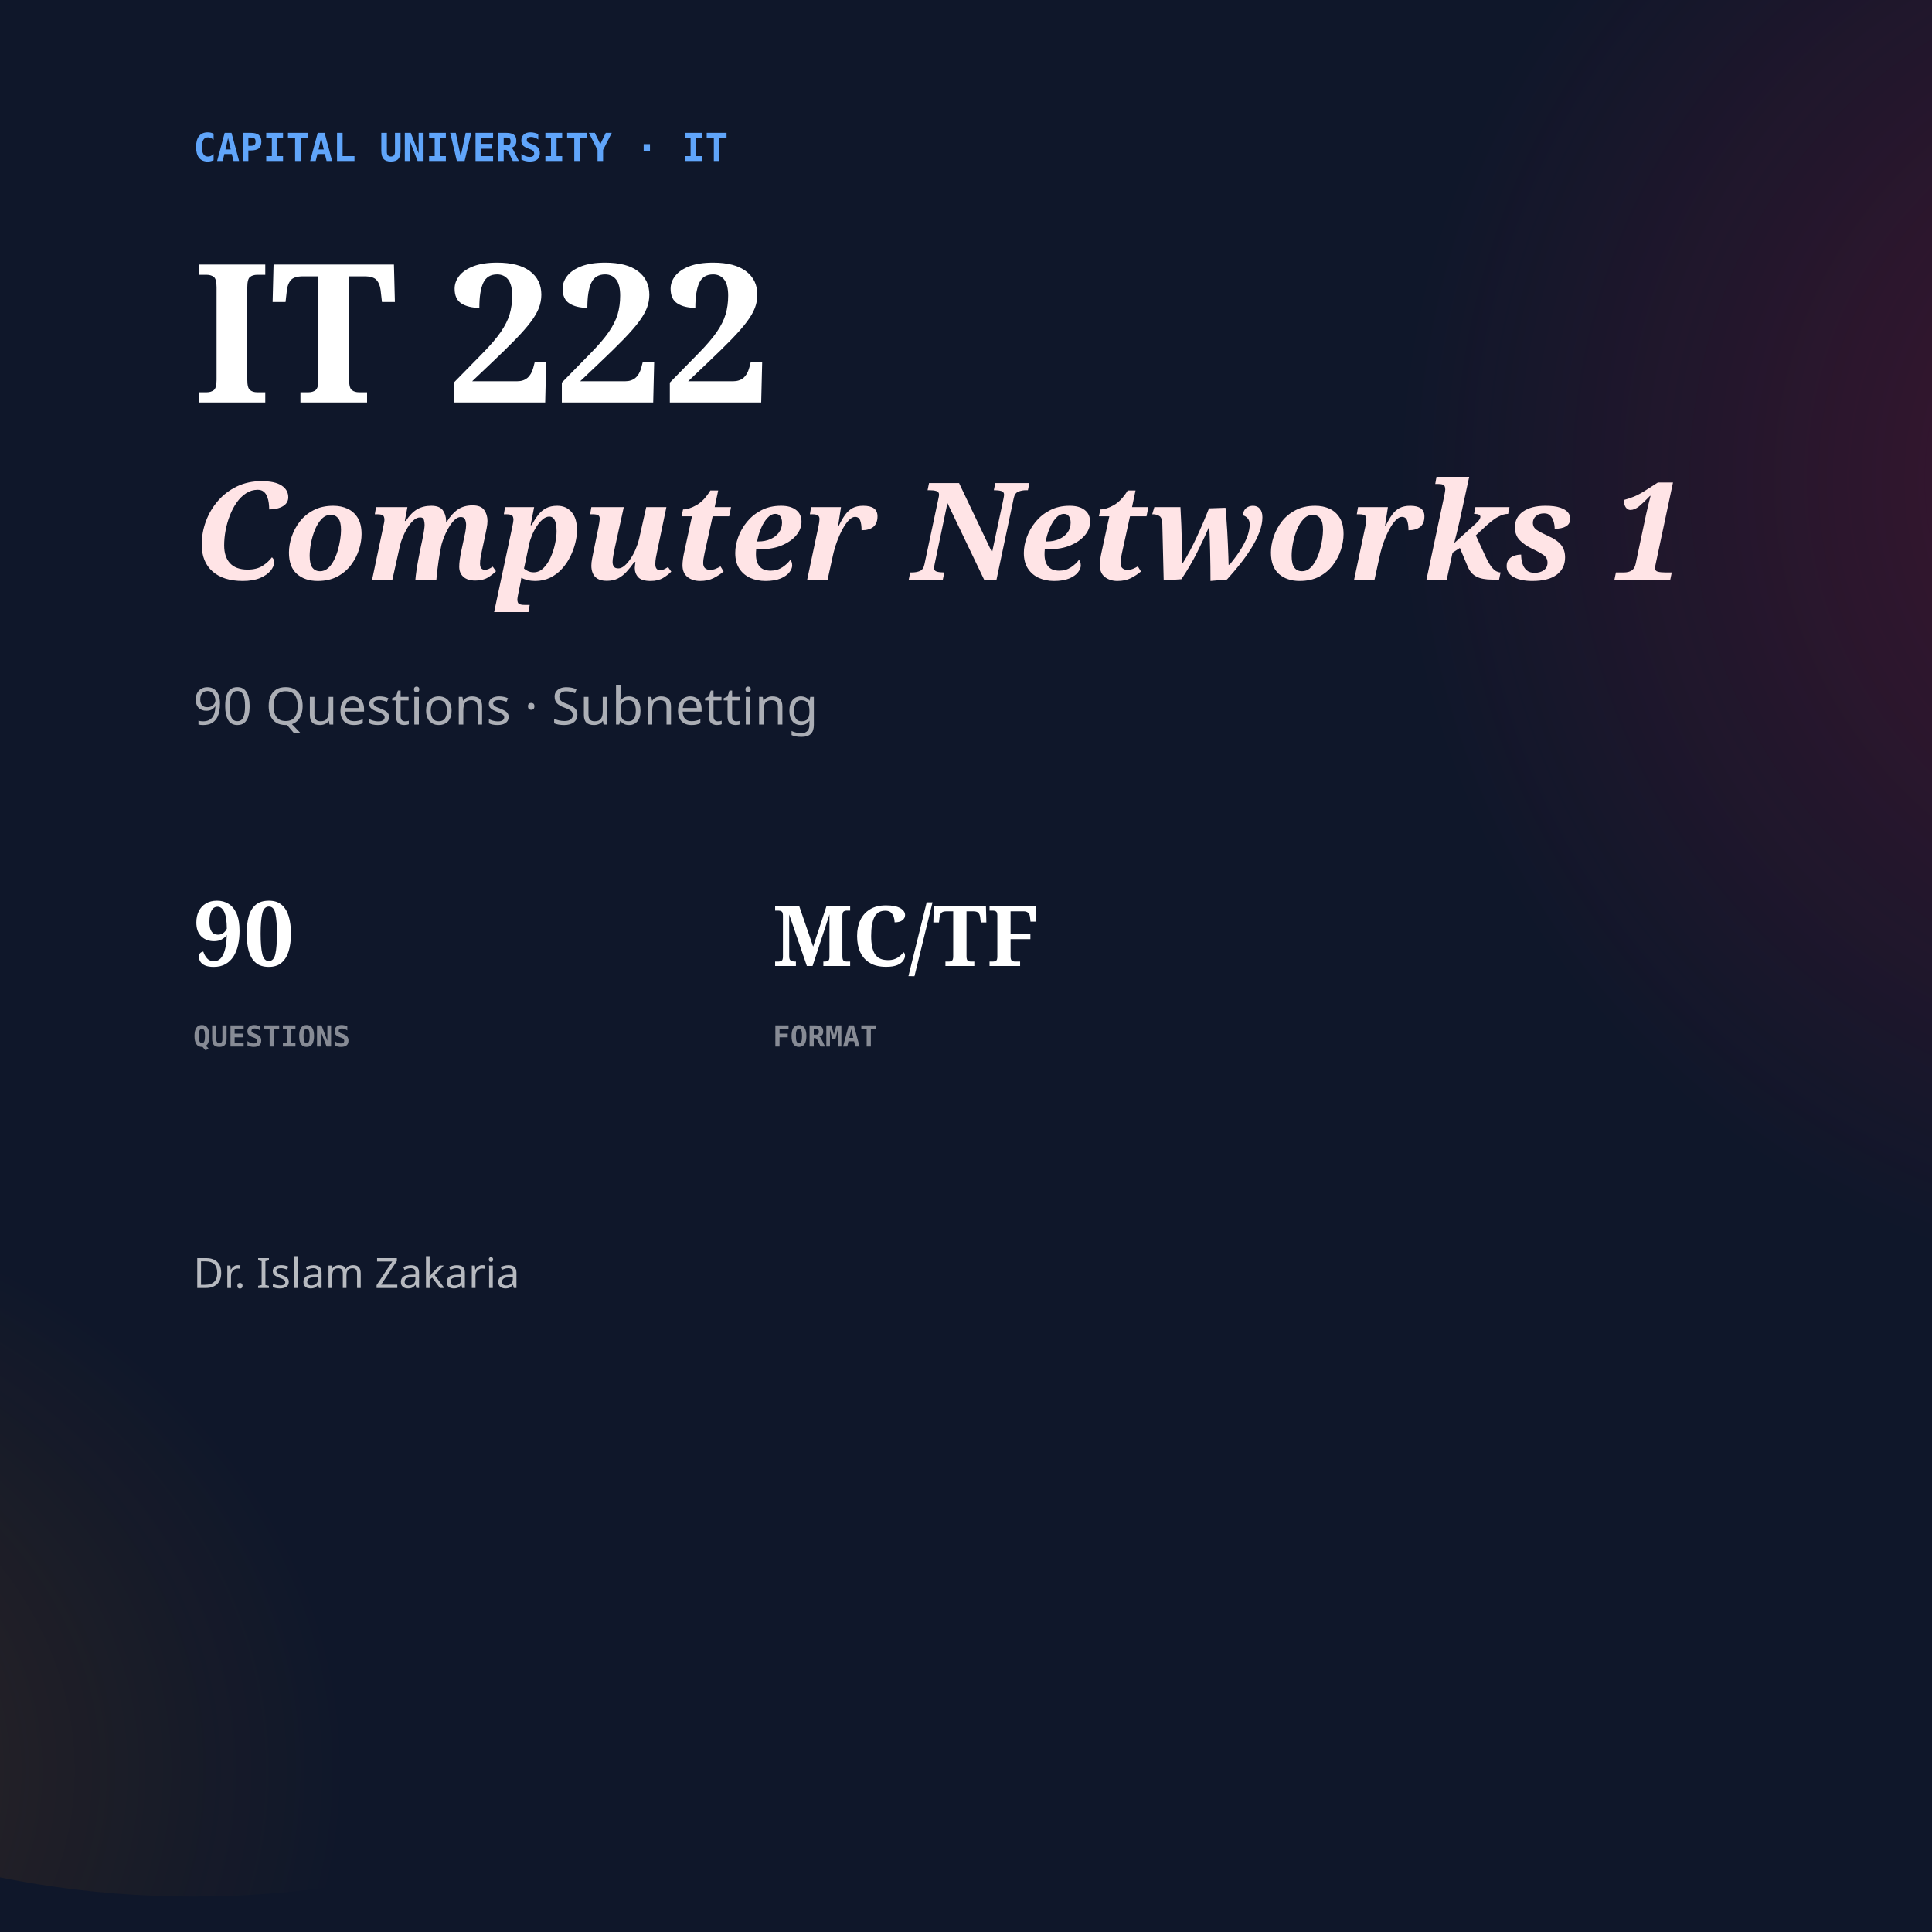
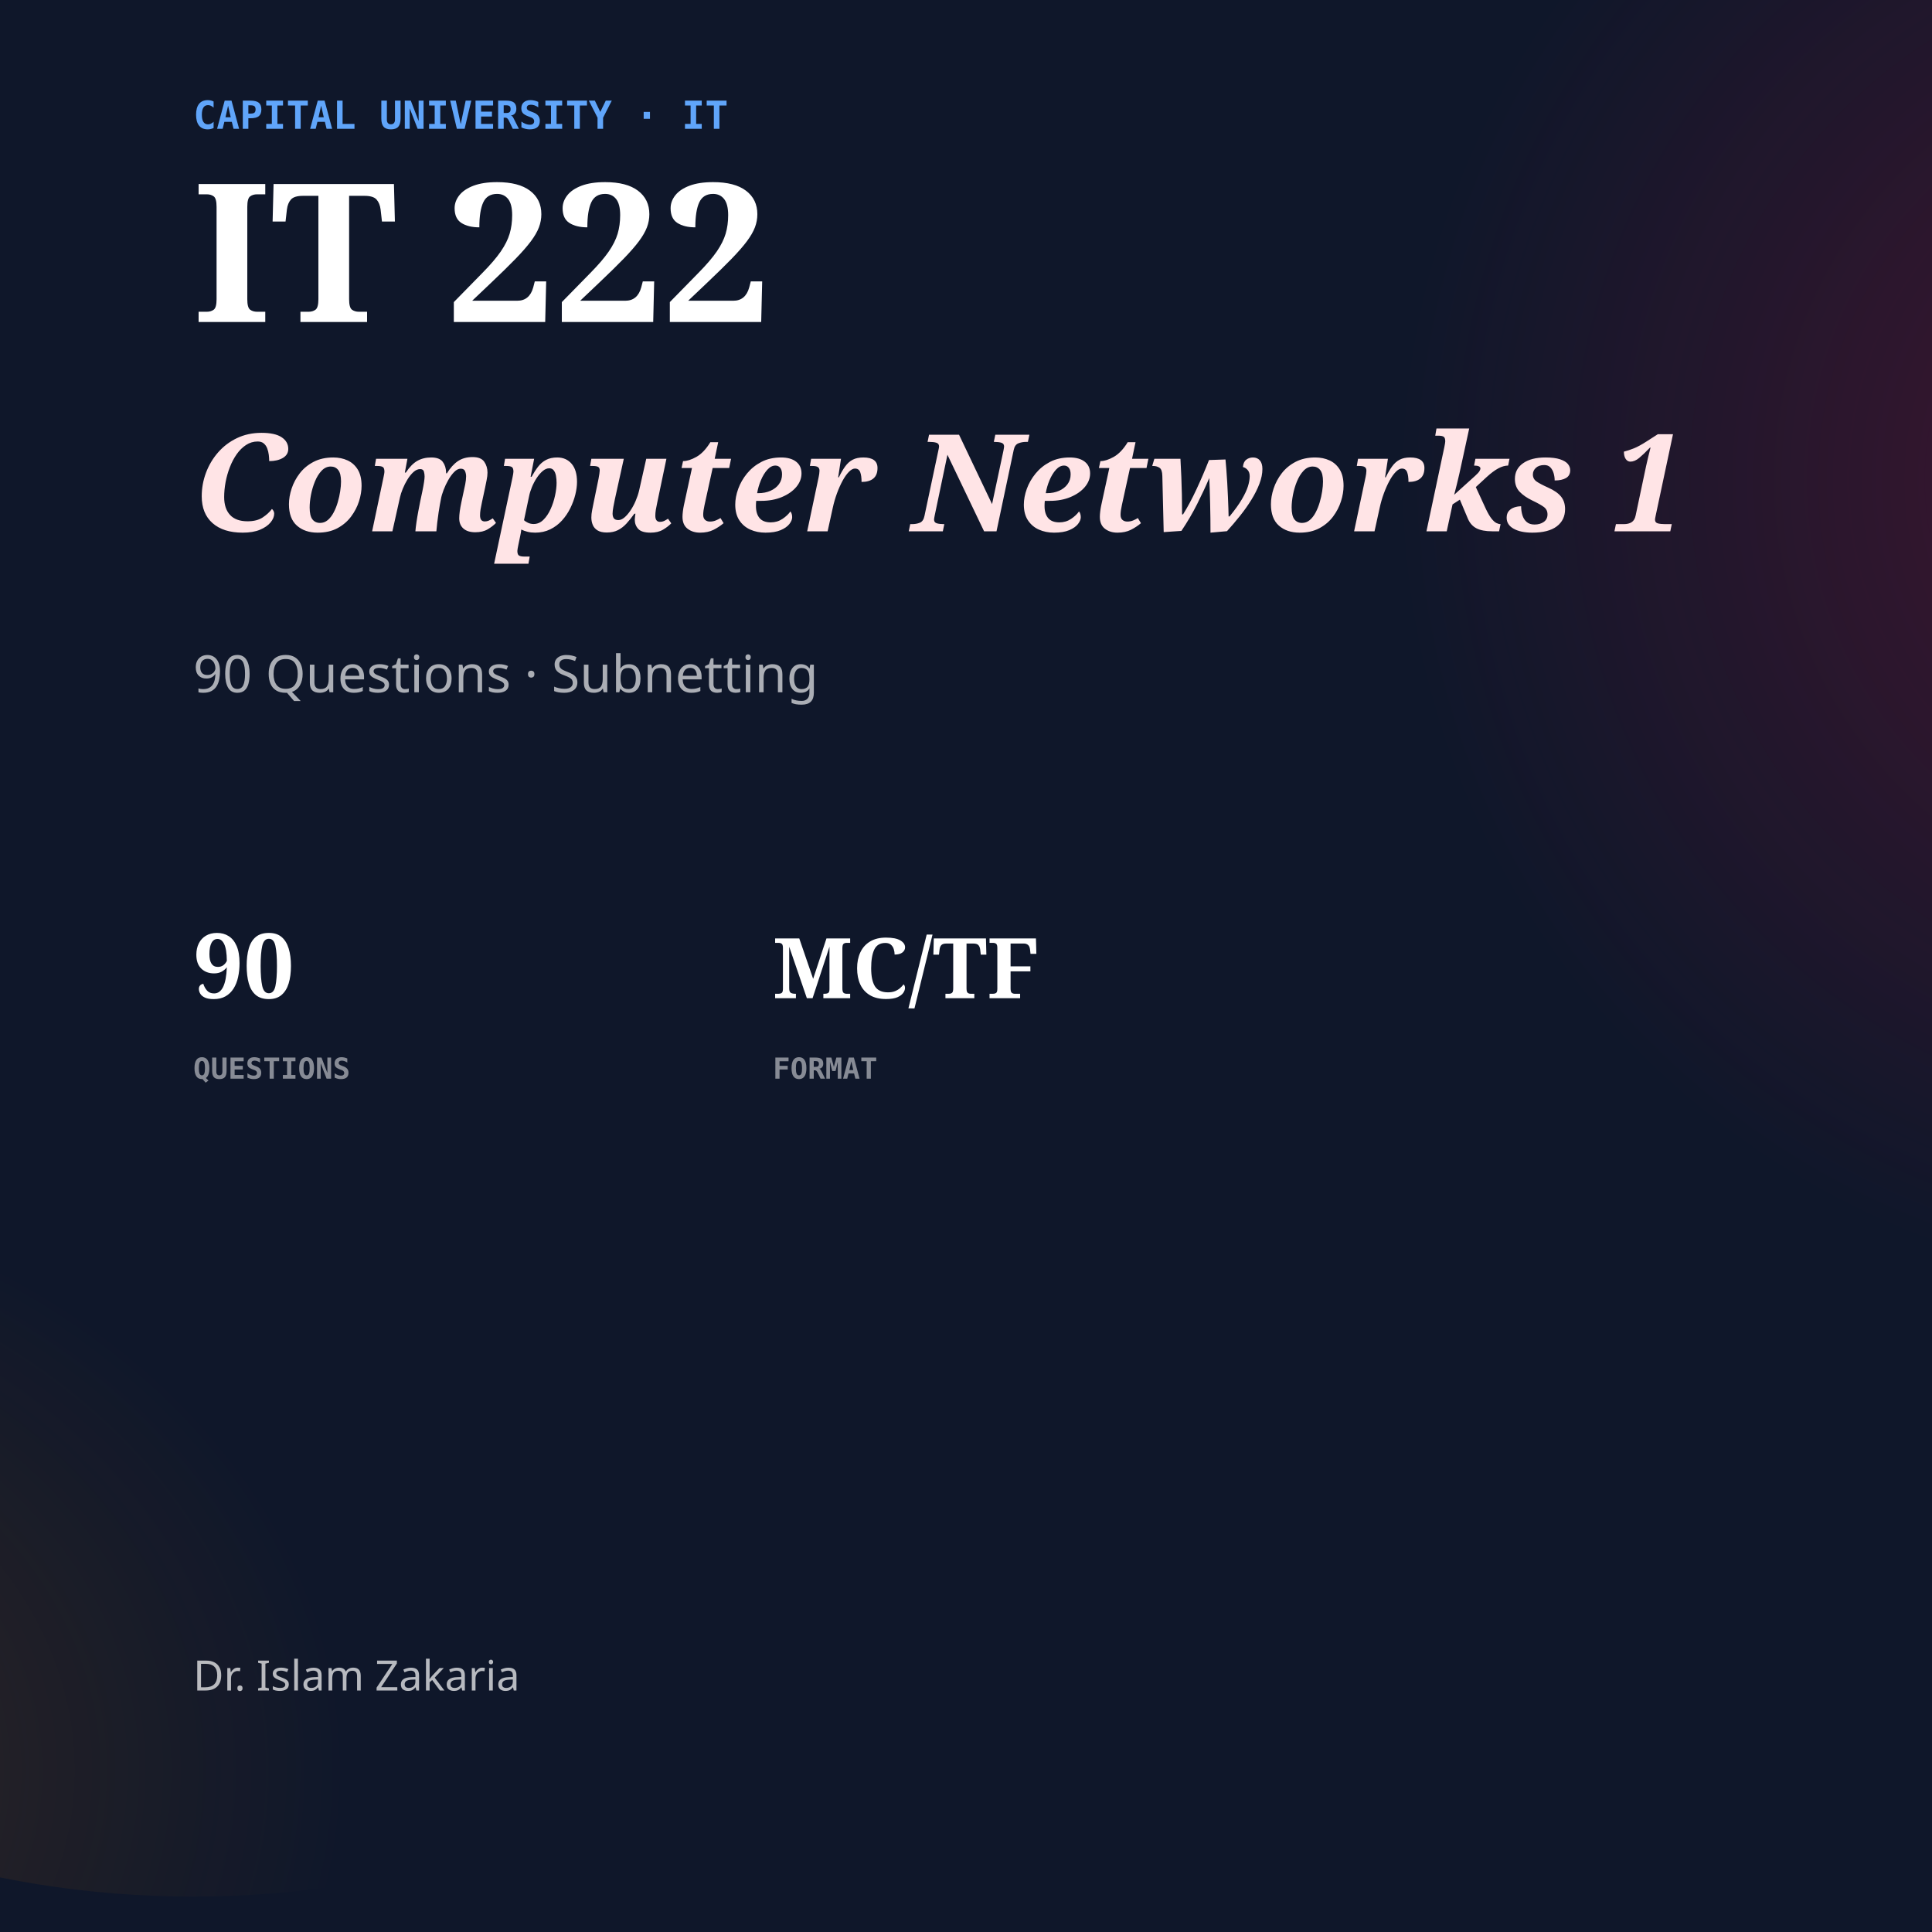
<svg xmlns="http://www.w3.org/2000/svg" width="1200" height="1200">
  <defs>
    <radialGradient id="rad1" cx="85%" cy="40%">
      <stop offset="0%" style="stop-color:rgba(190,18,60,0.3);stop-opacity:1" />
      <stop offset="100%" style="stop-color:rgba(190,18,60,0);stop-opacity:1" />
    </radialGradient>
    <radialGradient id="rad2" cx="10%" cy="90%">
      <stop offset="0%" style="stop-color:rgba(217,119,6,0.2);stop-opacity:1" />
      <stop offset="100%" style="stop-color:rgba(217,119,6,0);stop-opacity:1" />
    </radialGradient>
  </defs>
  <rect width="1200" height="1200" fill="#0f172a" />
  <ellipse cx="1020" cy="400" rx="510" ry="504" fill="url(#rad1)" />
  <ellipse cx="120" cy="800" rx="480" ry="378" fill="url(#rad2)" />
-   <text x="120" y="100" font-family="monospace" font-size="24" font-weight="bold" fill="#60a5fa">CAPITAL UNIVERSITY · IT</text>
-   <text x="120" y="250" font-family="serif" font-size="120" font-weight="bold" fill="white">IT 222</text>
-   <text x="120" y="360" font-family="serif" font-size="84" font-weight="bold" fill="#ffe4e6" font-style="italic">Computer Networks 1</text>
-   <text x="120" y="450" font-family="sans-serif" font-size="32" fill="rgba(255,255,255,0.65)">90 Questions · Subnetting</text>
+   <text x="120" y="80" font-family="monospace" font-size="24" font-weight="bold" fill="#60a5fa">CAPITAL UNIVERSITY · IT</text>
+   <text x="120" y="200" font-family="serif" font-size="120" font-weight="bold" fill="white">IT 222</text>
+   <text x="120" y="330" font-family="serif" font-size="84" font-weight="bold" fill="#ffe4e6" font-style="italic">Computer Networks 1</text>
+   <text x="120" y="430" font-family="sans-serif" font-size="32" fill="rgba(255,255,255,0.65)">90 Questions · Subnetting</text>
  <g>
-     <text x="120" y="600" font-family="serif" font-size="56" font-weight="bold" fill="white">90</text>
-     <text x="120" y="650" font-family="monospace" font-size="18" fill="rgba(255,255,255,0.5)" font-weight="bold">QUESTIONS</text>
-     <text x="480" y="600" font-family="serif" font-size="52" font-weight="bold" fill="white">MC/TF</text>
-     <text x="480" y="650" font-family="monospace" font-size="18" fill="rgba(255,255,255,0.5)" font-weight="bold">FORMAT</text>
+     <text x="120" y="620" font-family="serif" font-size="56" font-weight="bold" fill="white">90</text>
+     <text x="120" y="670" font-family="monospace" font-size="18" fill="rgba(255,255,255,0.5)" font-weight="bold">QUESTIONS</text>
+     <text x="480" y="620" font-family="serif" font-size="52" font-weight="bold" fill="white">MC/TF</text>
+     <text x="480" y="670" font-family="monospace" font-size="18" fill="rgba(255,255,255,0.5)" font-weight="bold">FORMAT</text>
  </g>
-   <text x="120" y="800" font-family="sans-serif" font-size="26" fill="rgba(255,255,255,0.7)">Dr. Islam Zakaria</text>
+   <text x="120" y="1050" font-family="sans-serif" font-size="26" fill="rgba(255,255,255,0.7)">Dr. Islam Zakaria</text>
</svg>
